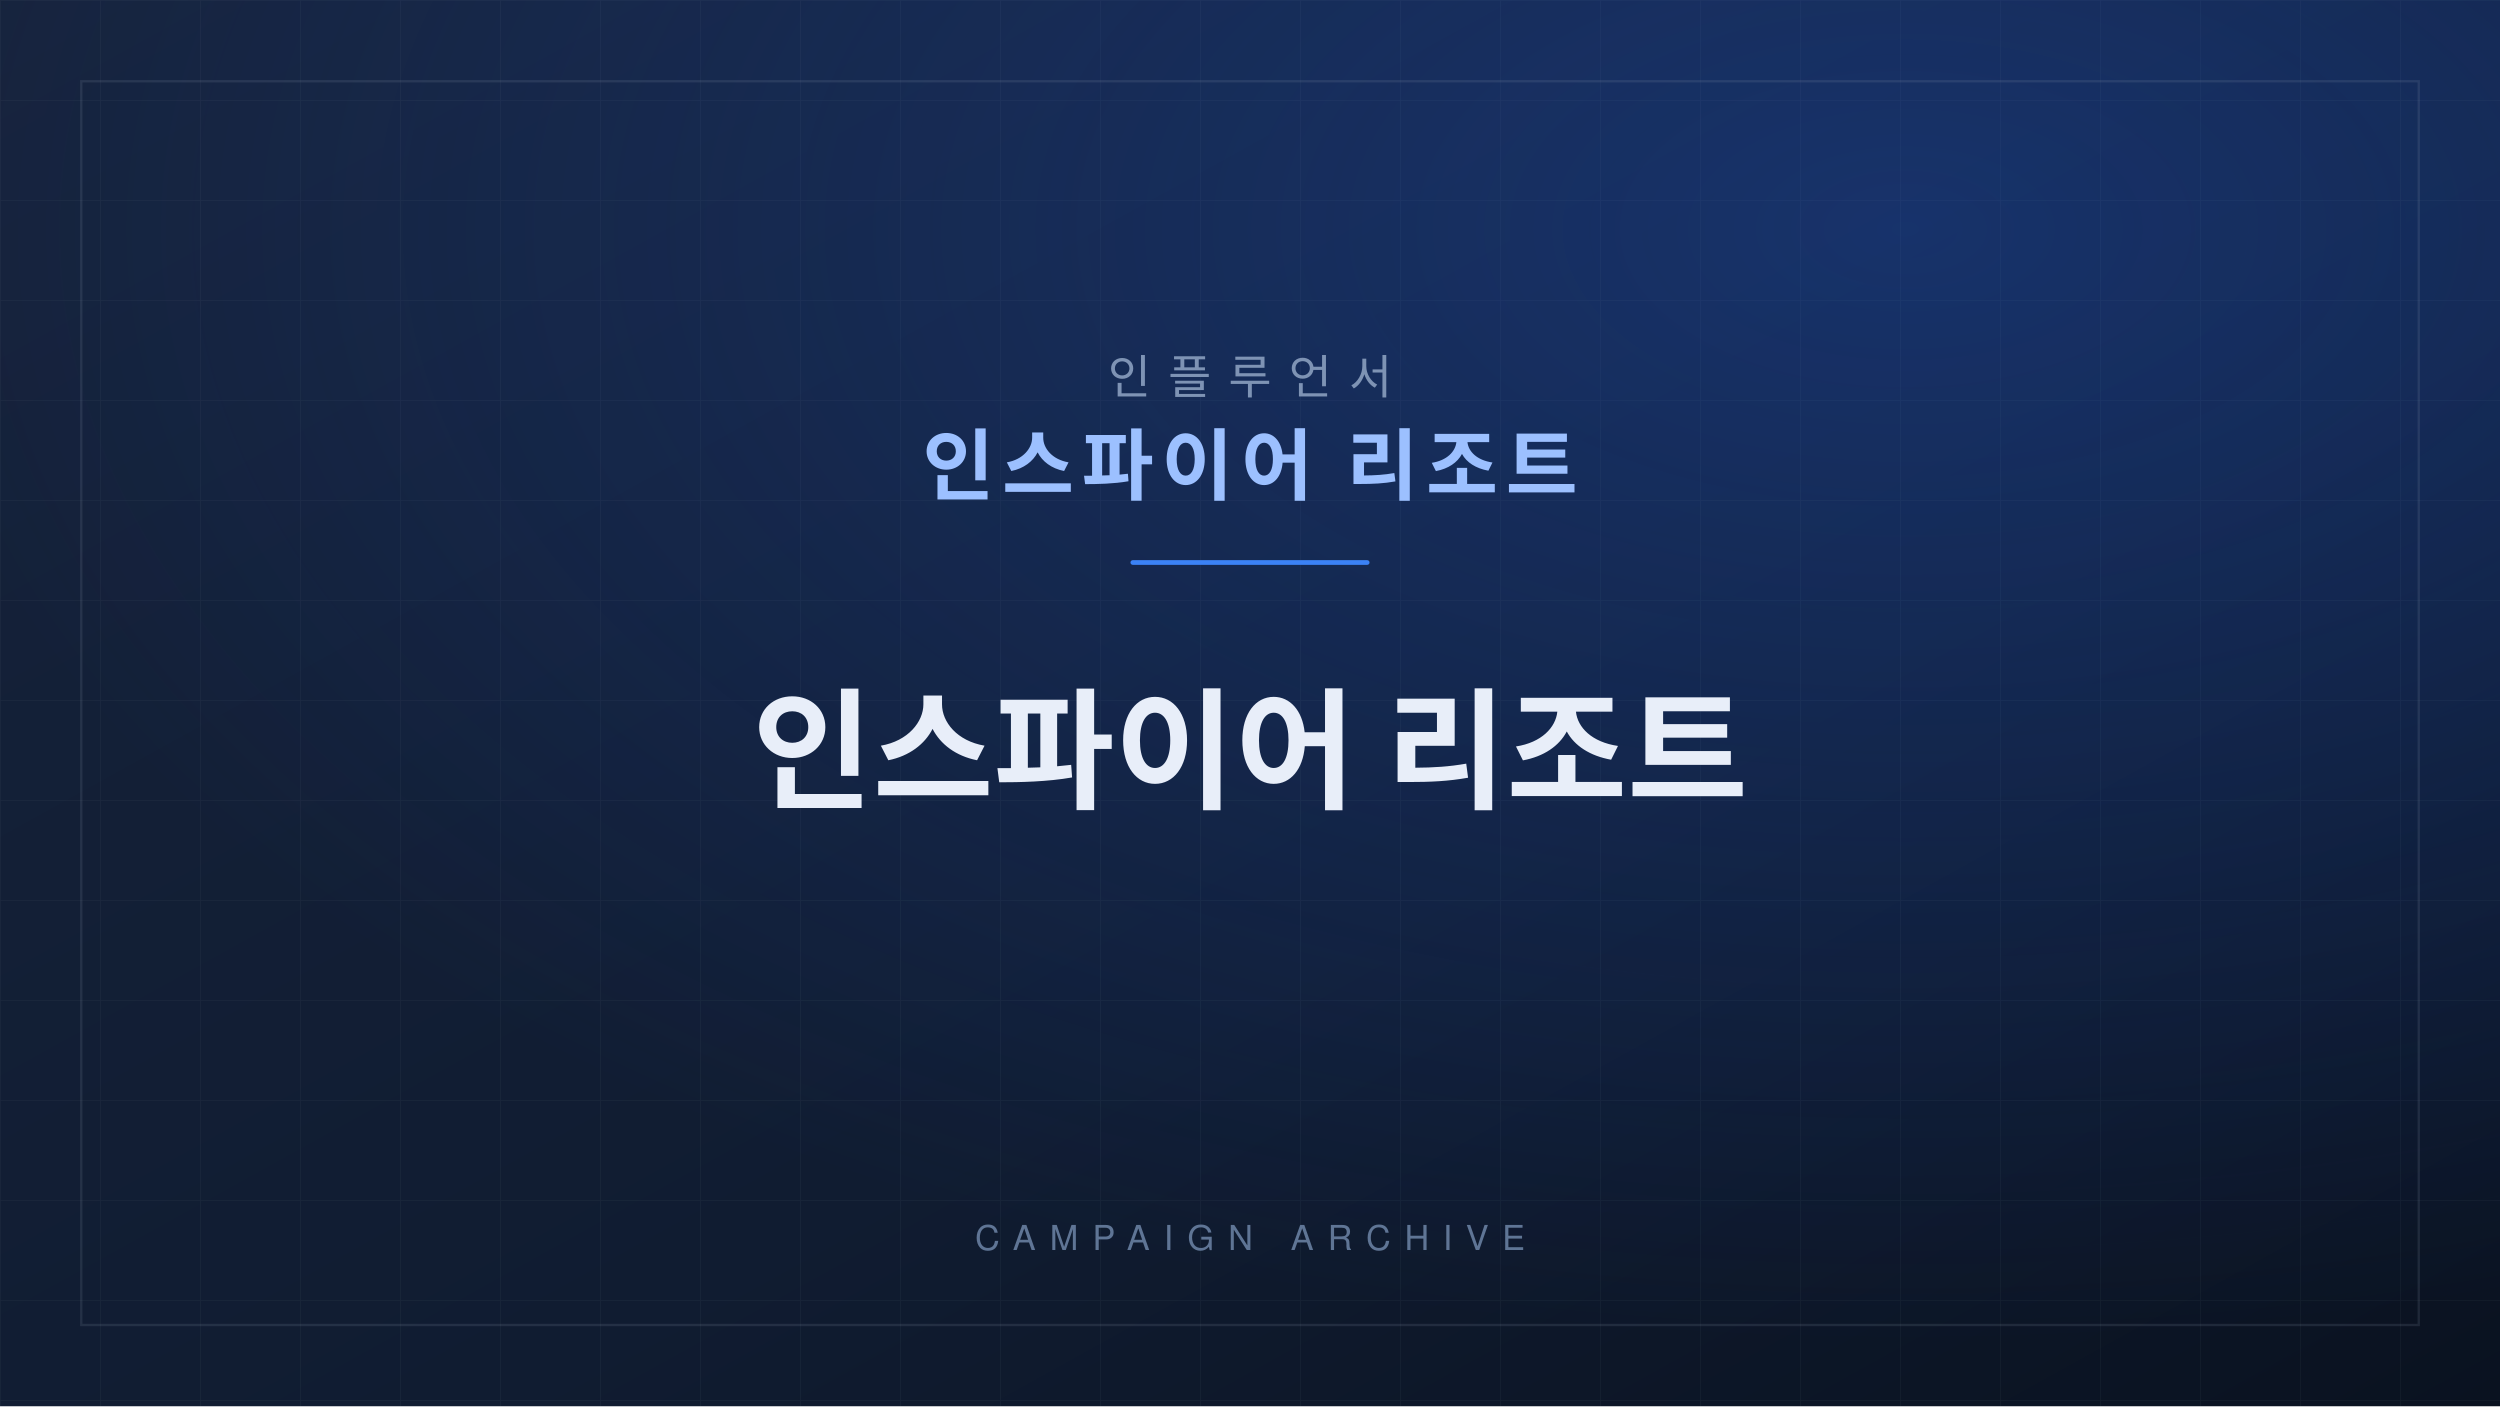
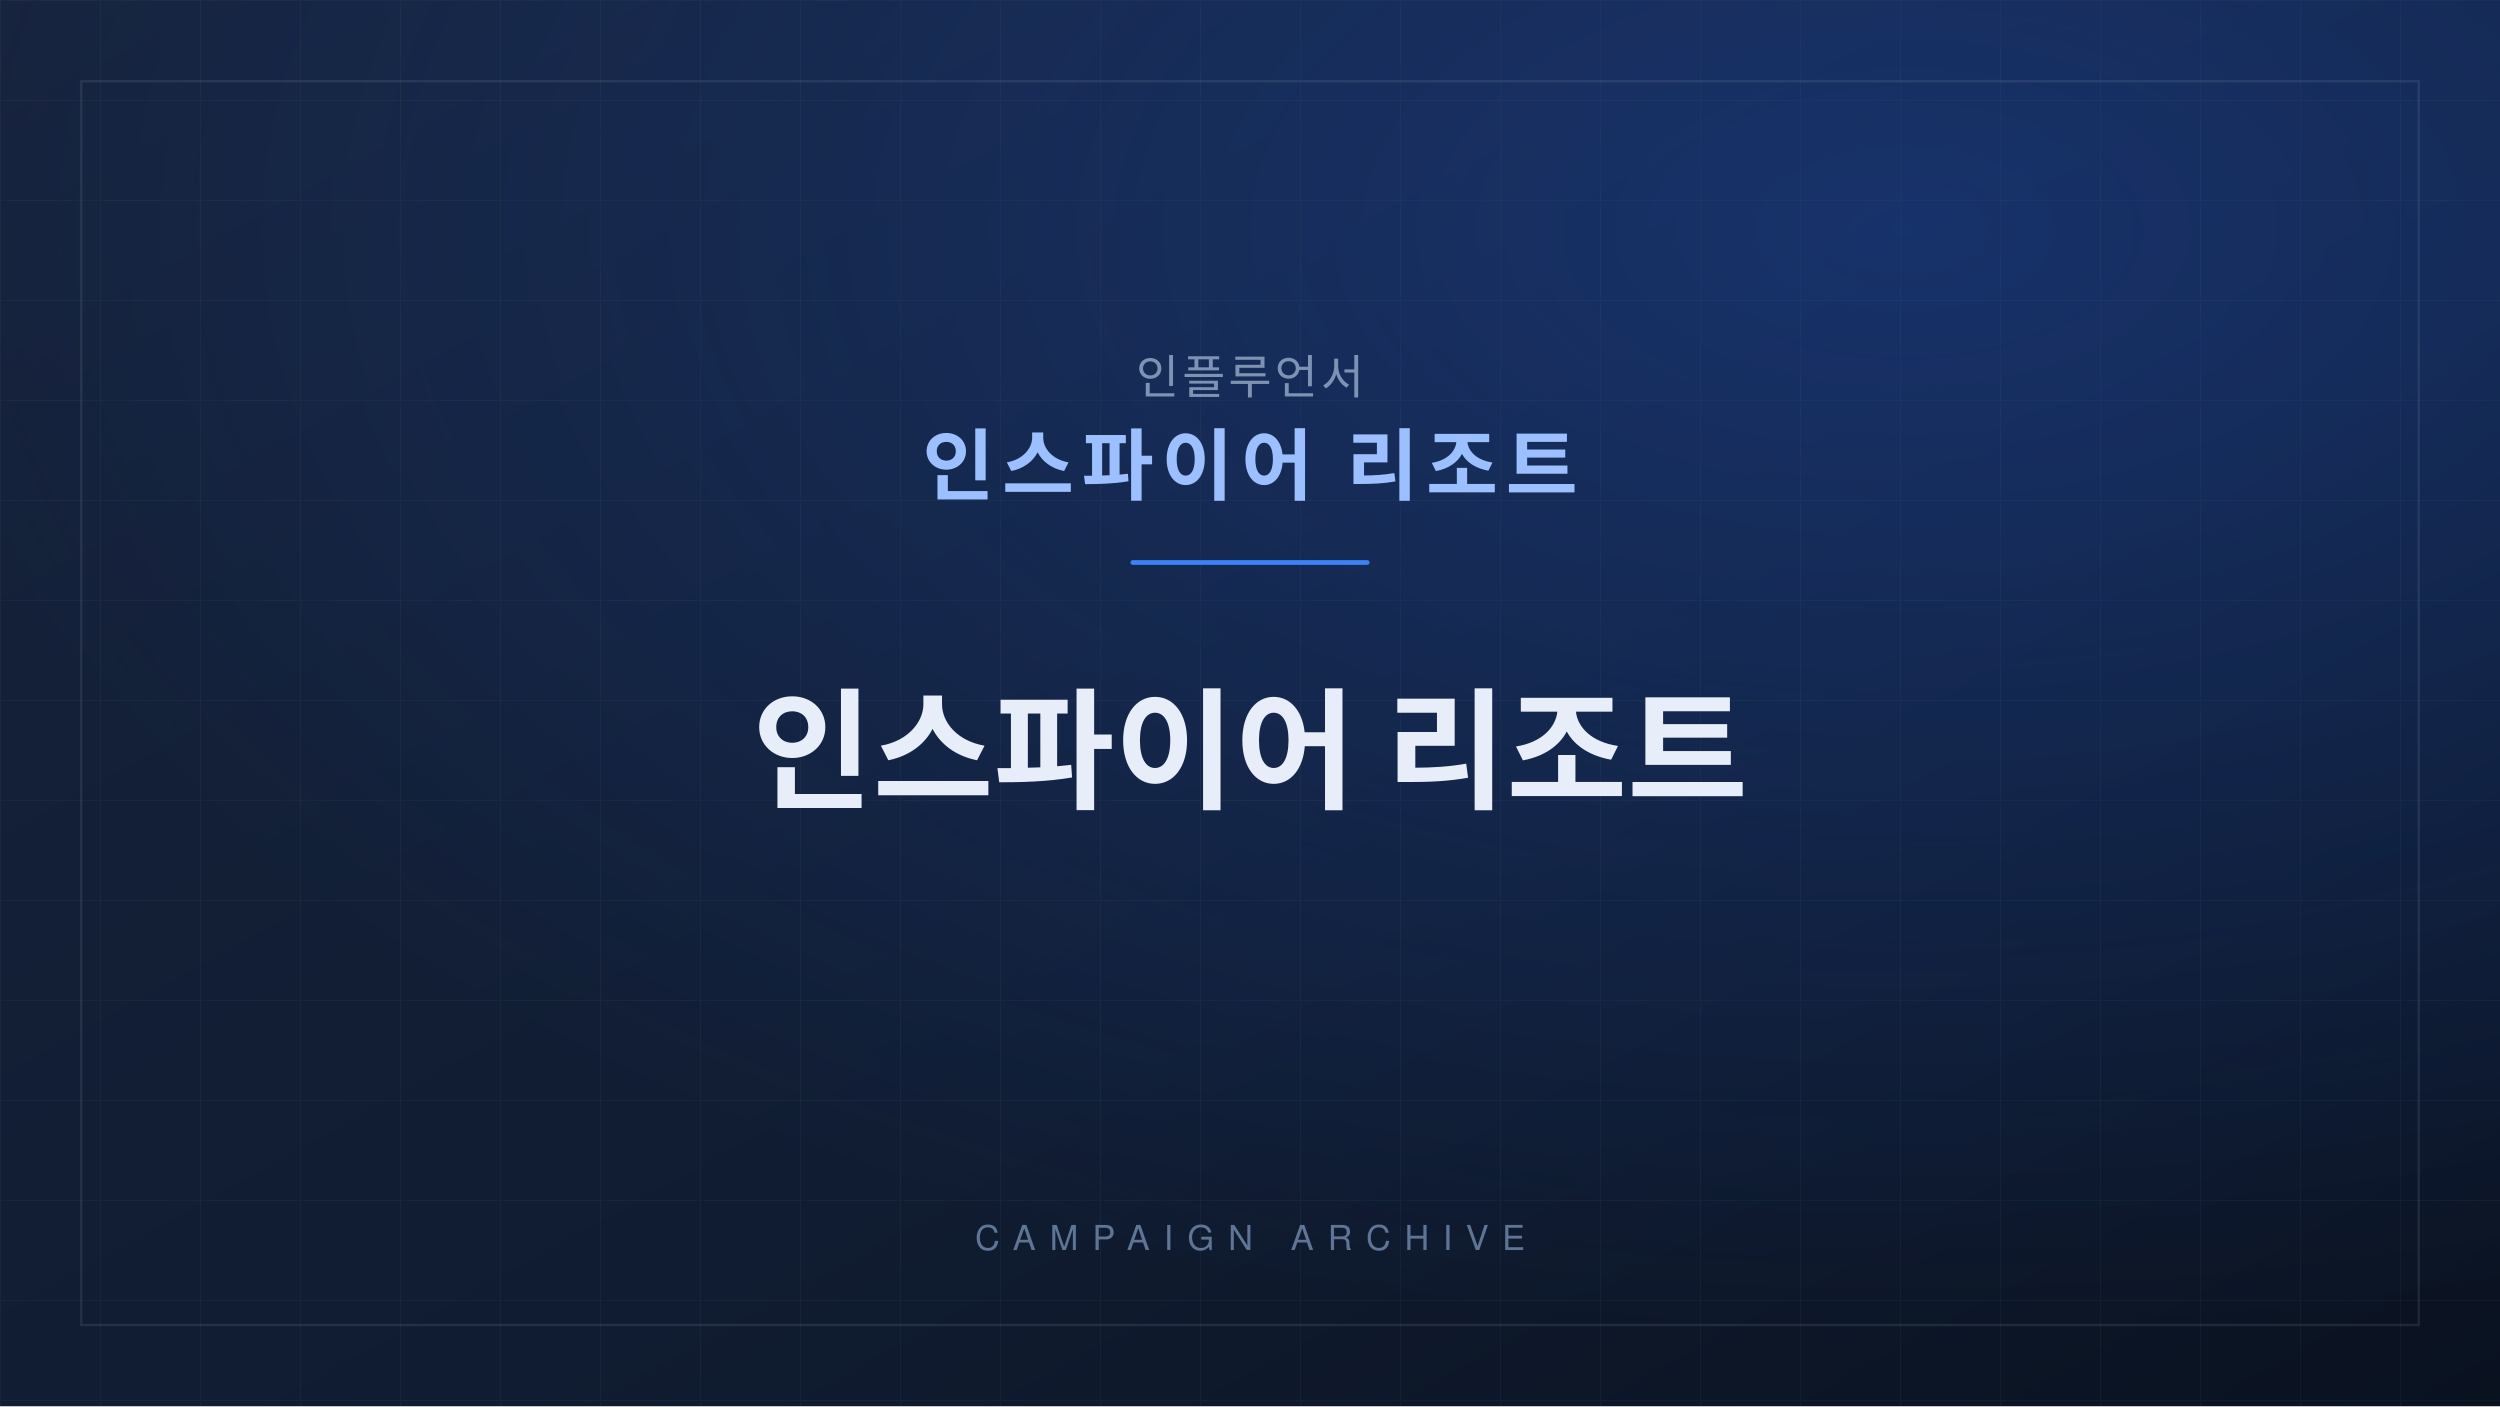
<svg xmlns="http://www.w3.org/2000/svg" viewBox="0 0 1600 900" width="1600" height="900" role="img" aria-label="인스파이어 리조트 — 인스파이어 리조트">
  <defs>
    <linearGradient id="g" x1="0" y1="0" x2="1" y2="1">
      <stop offset="0" stop-color="#16233C" />
      <stop offset="0.6" stop-color="#101C31" />
      <stop offset="1" stop-color="#0A1220" />
    </linearGradient>
    <radialGradient id="a" cx="0.76" cy="0.16" r="0.8">
      <stop offset="0" stop-color="#2563EB" stop-opacity="0.30" />
      <stop offset="1" stop-color="#2563EB" stop-opacity="0" />
    </radialGradient>
    <pattern id="grid" width="64" height="64" patternUnits="userSpaceOnUse">
      <path d="M64 0H0V64" fill="none" stroke="#94A3B8" stroke-opacity="0.07" stroke-width="1" />
    </pattern>
  </defs>
  <rect width="1600" height="900" fill="url(#g)" />
  <rect width="1600" height="900" fill="url(#grid)" />
  <rect width="1600" height="900" fill="url(#a)" />
  <rect x="52" y="52" width="1496" height="796" fill="none" stroke="#94A3B8" stroke-opacity="0.15" stroke-width="1.5" />
-   <text x="800" y="252" text-anchor="middle" font-family="Helvetica,Arial,'Apple SD Gothic Neo',sans-serif" font-size="30" letter-spacing="11" fill="#7E93B4">인플루언서</text>
+   <text x="800" y="252" text-anchor="middle" font-family="Helvetica,Arial,'Apple SD Gothic Neo',sans-serif" font-size="30" letter-spacing="2" fill="#7E93B4">인플루언서</text>
  <text x="800" y="316" text-anchor="middle" font-family="Helvetica,Arial,'Apple SD Gothic Neo','Noto Sans KR',sans-serif" font-size="50" font-weight="600" letter-spacing="5" fill="#9CC0FF">인스파이어 리조트</text>
  <line x1="725" y1="360" x2="875" y2="360" stroke="#3B82F6" stroke-width="3" stroke-linecap="round" />
  <text x="800" y="511" text-anchor="middle" font-family="'Apple SD Gothic Neo','Noto Sans KR','Malgun Gothic',Pretendard,sans-serif" font-size="84" font-weight="700" fill="#E8EEF9">인스파이어 리조트</text>
  <text x="800" y="800" text-anchor="middle" font-family="Helvetica,Arial,sans-serif" font-size="22" letter-spacing="9" fill="#5F7595">CAMPAIGN ARCHIVE</text>
</svg>
